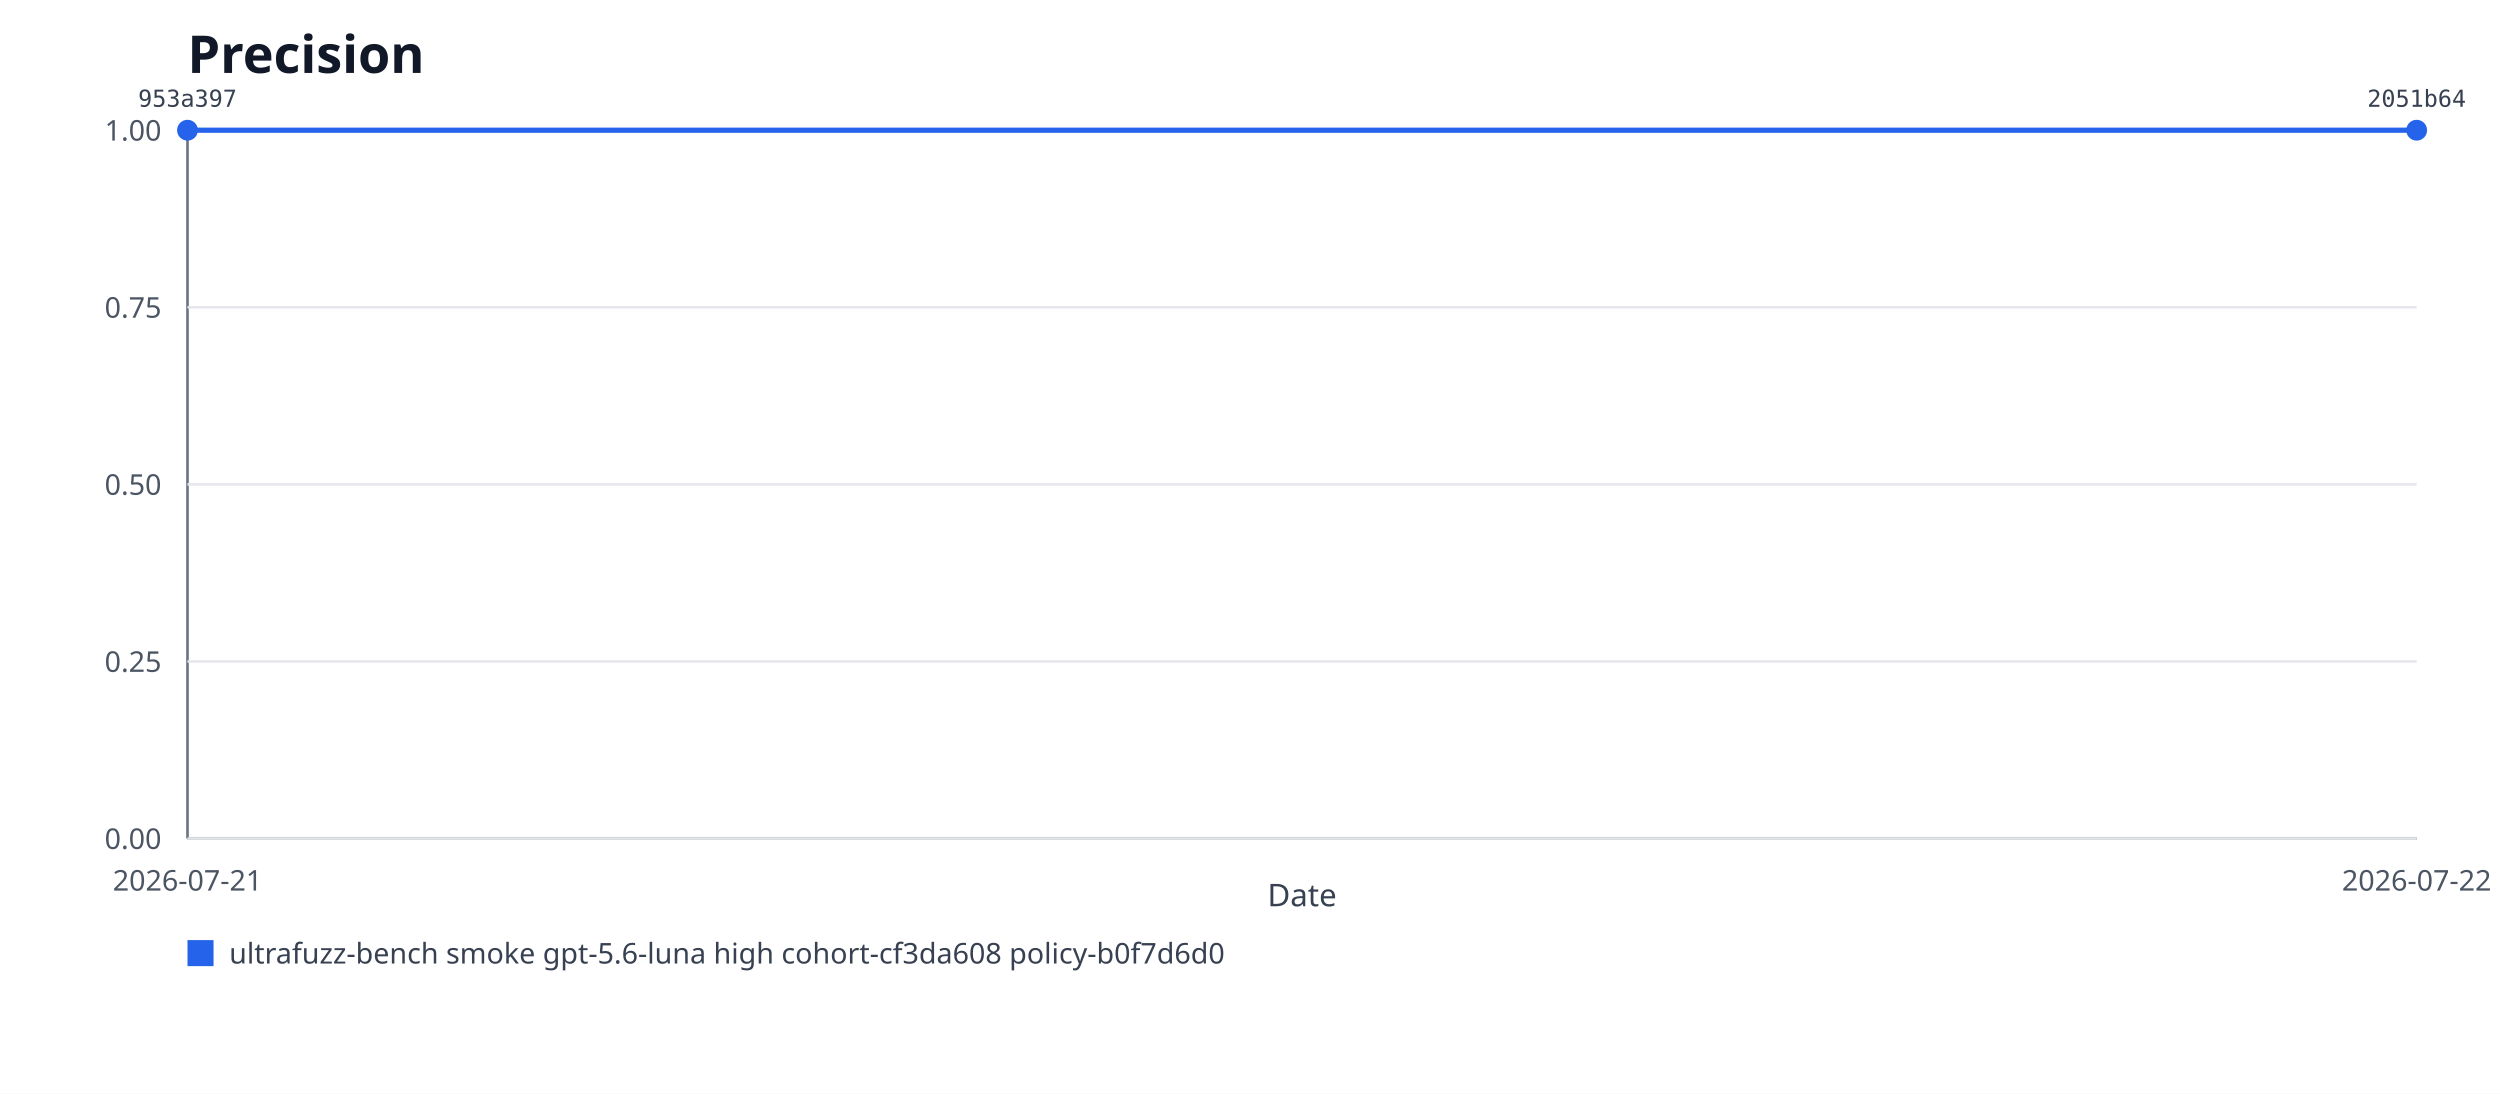
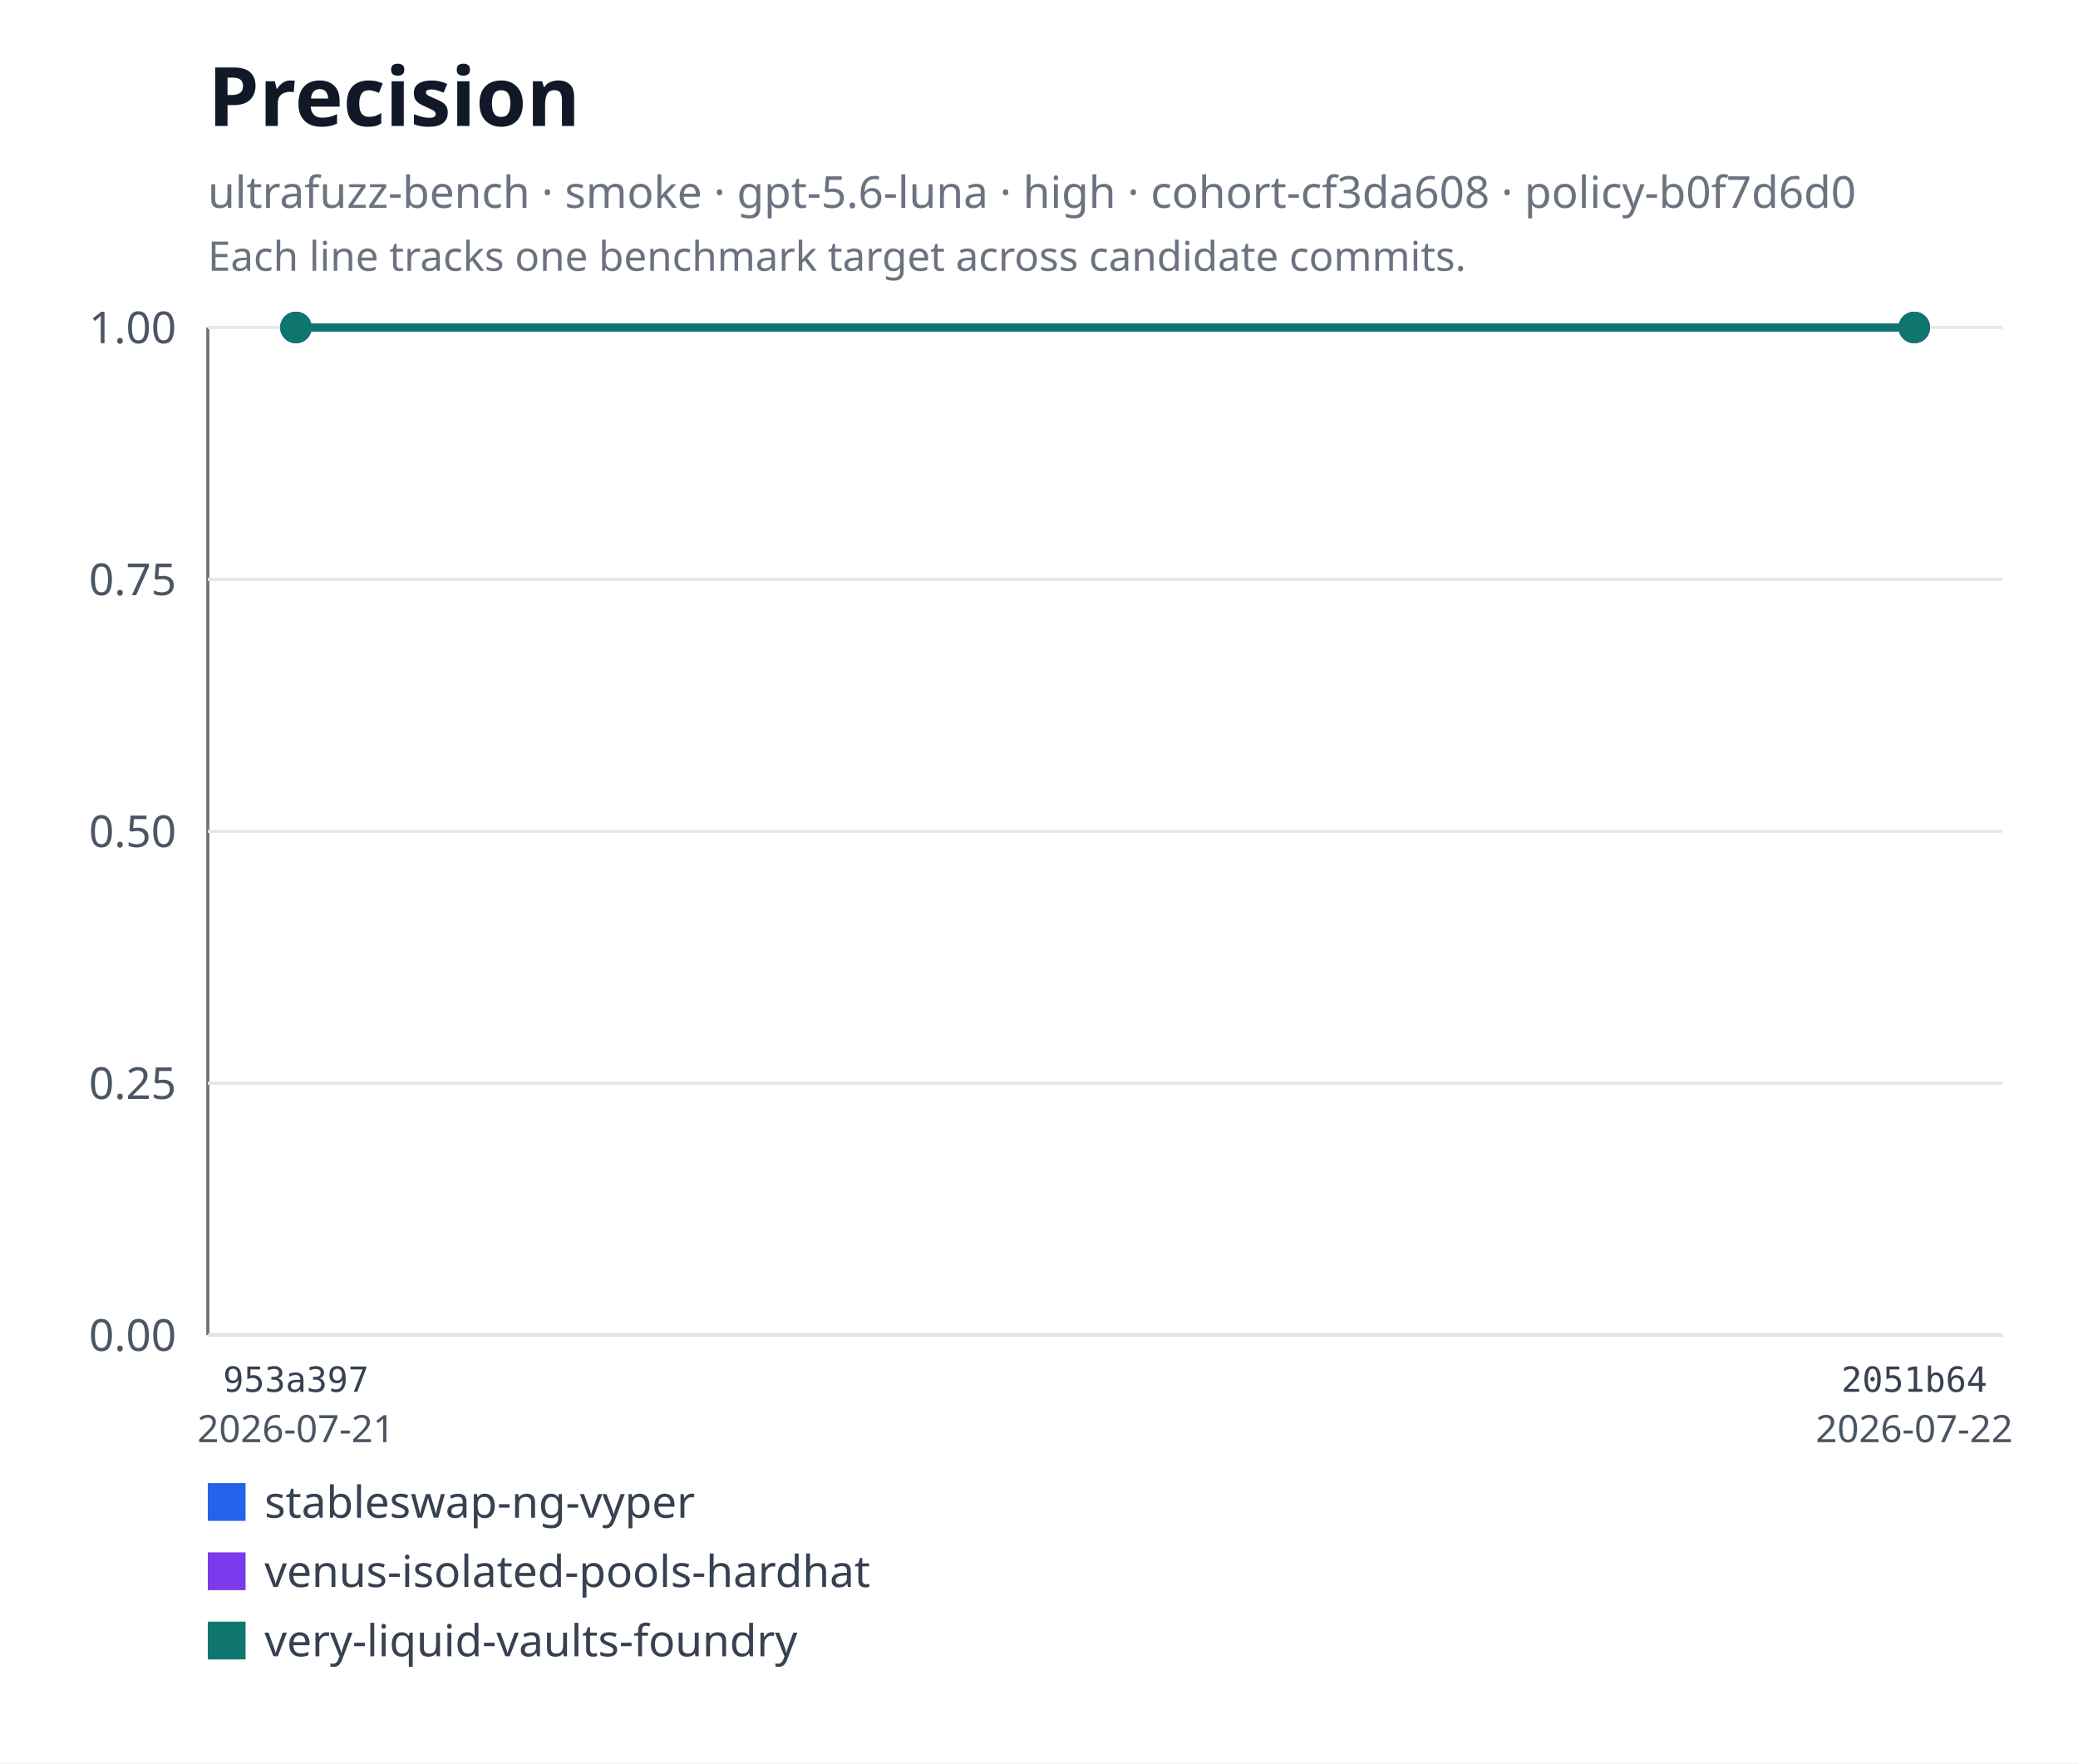
- <svg xmlns="http://www.w3.org/2000/svg" xmlns:xlink="http://www.w3.org/1999/xlink" viewBox="0 0 960 420" role="img" aria-labelledby="title desc">
-   <rect width="960" height="420" fill="#ffffff" />
-   <text x="72" y="28" font-family="system-ui, sans-serif" font-size="20" font-weight="600" fill="#111827">Precision</text>
-   <line x1="72" y1="50" x2="72" y2="322" stroke="#6b7280" />
-   <line x1="72" y1="322" x2="928" y2="322" stroke="#6b7280" />
-   <line x1="72" y1="322" x2="928" y2="322" stroke="#e5e7eb" />
-   <text x="62" y="326" text-anchor="end" font-family="system-ui, sans-serif" font-size="11" fill="#4b5563">0.00</text>
-   <line x1="72" y1="254" x2="928" y2="254" stroke="#e5e7eb" />
-   <text x="62" y="258" text-anchor="end" font-family="system-ui, sans-serif" font-size="11" fill="#4b5563">0.25</text>
-   <line x1="72" y1="186" x2="928" y2="186" stroke="#e5e7eb" />
-   <text x="62" y="190" text-anchor="end" font-family="system-ui, sans-serif" font-size="11" fill="#4b5563">0.50</text>
-   <line x1="72" y1="118" x2="928" y2="118" stroke="#e5e7eb" />
-   <text x="62" y="122" text-anchor="end" font-family="system-ui, sans-serif" font-size="11" fill="#4b5563">0.75</text>
-   <line x1="72" y1="50" x2="928" y2="50" stroke="#e5e7eb" />
-   <text x="62" y="54" text-anchor="end" font-family="system-ui, sans-serif" font-size="11" fill="#4b5563">1.00</text>
-   <polyline fill="none" stroke="#2563eb" stroke-width="2" points="72,50 928,50" />
+ <svg xmlns="http://www.w3.org/2000/svg" xmlns:xlink="http://www.w3.org/1999/xlink" viewBox="0 0 660 560" role="img" aria-labelledby="title desc">
+   <rect width="660" height="560" fill="#ffffff" />
+   <text x="66" y="40" font-family="system-ui, sans-serif" font-size="26" font-weight="600" fill="#111827">Precision</text>
+   <text x="66" y="66" font-family="system-ui, sans-serif" font-size="14" fill="#6b7280">ultrafuzz-bench · smoke · gpt-5.6-luna · high · cohort-cf3da608 · policy-b0f7d6d0</text>
+   <text x="66" y="86" font-family="system-ui, sans-serif" font-size="13" fill="#6b7280">Each line tracks one benchmark target across candidate commits.</text>
+   <line x1="66" y1="104" x2="66" y2="424" stroke="#6b7280" />
+   <line x1="66" y1="424" x2="636" y2="424" stroke="#6b7280" />
+   <line x1="66" y1="424" x2="636" y2="424" stroke="#e5e7eb" />
+   <text x="56" y="429" text-anchor="end" font-family="system-ui, sans-serif" font-size="14" fill="#4b5563">0.00</text>
+   <line x1="66" y1="344" x2="636" y2="344" stroke="#e5e7eb" />
+   <text x="56" y="349" text-anchor="end" font-family="system-ui, sans-serif" font-size="14" fill="#4b5563">0.25</text>
+   <line x1="66" y1="264" x2="636" y2="264" stroke="#e5e7eb" />
+   <text x="56" y="269" text-anchor="end" font-family="system-ui, sans-serif" font-size="14" fill="#4b5563">0.50</text>
+   <line x1="66" y1="184" x2="636" y2="184" stroke="#e5e7eb" />
+   <text x="56" y="189" text-anchor="end" font-family="system-ui, sans-serif" font-size="14" fill="#4b5563">0.75</text>
+   <line x1="66" y1="104" x2="636" y2="104" stroke="#e5e7eb" />
+   <text x="56" y="109" text-anchor="end" font-family="system-ui, sans-serif" font-size="14" fill="#4b5563">1.00</text>
+   <polyline fill="none" stroke="#2563eb" stroke-width="2.5" points="94,104 608,104" />
  <a href="https://github.com/monad-developers/ultrafuzz/commit/953a397a860307d3061eef2cad69c80d09ef20f5" xlink:href="https://github.com/monad-developers/ultrafuzz/commit/953a397a860307d3061eef2cad69c80d09ef20f5">
-     <circle cx="72" cy="50" r="4" fill="#2563eb" />
-     <text x="72" y="41" text-anchor="middle" font-family="ui-monospace, monospace" font-size="9" fill="#374151">953a397</text>
+     <circle cx="94" cy="104" r="5" fill="#2563eb" />
  </a>
  <a href="https://github.com/monad-developers/ultrafuzz/commit/2051b642d9e31e9402ce1ec8a00b70cc27801f16" xlink:href="https://github.com/monad-developers/ultrafuzz/commit/2051b642d9e31e9402ce1ec8a00b70cc27801f16">
-     <circle cx="928" cy="50" r="4" fill="#2563eb" />
-     <text x="928" y="41" text-anchor="middle" font-family="ui-monospace, monospace" font-size="9" fill="#374151">2051b64</text>
+     <circle cx="608" cy="104" r="5" fill="#2563eb" />
  </a>
-   <text x="72" y="342" text-anchor="middle" font-family="system-ui, sans-serif" font-size="11" fill="#4b5563">2026-07-21</text>
-   <text x="928" y="342" text-anchor="middle" font-family="system-ui, sans-serif" font-size="11" fill="#4b5563">2026-07-22</text>
-   <rect x="72" y="361" width="10" height="10" fill="#2563eb" />
-   <text x="88" y="370" font-family="system-ui, sans-serif" font-size="11" fill="#374151">ultrafuzz-bench smoke gpt-5.6-luna high cohort-cf3da608 policy-b0f7d6d0</text>
-   <text x="500" y="348" text-anchor="middle" font-family="system-ui, sans-serif" font-size="12" fill="#374151">Date</text>
+   <polyline fill="none" stroke="#7c3aed" stroke-width="2.5" points="94,104 608,104" />
+   <a href="https://github.com/monad-developers/ultrafuzz/commit/953a397a860307d3061eef2cad69c80d09ef20f5" xlink:href="https://github.com/monad-developers/ultrafuzz/commit/953a397a860307d3061eef2cad69c80d09ef20f5">
+     <circle cx="94" cy="104" r="5" fill="#7c3aed" />
+   </a>
+   <a href="https://github.com/monad-developers/ultrafuzz/commit/2051b642d9e31e9402ce1ec8a00b70cc27801f16" xlink:href="https://github.com/monad-developers/ultrafuzz/commit/2051b642d9e31e9402ce1ec8a00b70cc27801f16">
+     <circle cx="608" cy="104" r="5" fill="#7c3aed" />
+   </a>
+   <polyline fill="none" stroke="#0f766e" stroke-width="2.5" points="94,104 608,104" />
+   <a href="https://github.com/monad-developers/ultrafuzz/commit/953a397a860307d3061eef2cad69c80d09ef20f5" xlink:href="https://github.com/monad-developers/ultrafuzz/commit/953a397a860307d3061eef2cad69c80d09ef20f5">
+     <circle cx="94" cy="104" r="5" fill="#0f766e" />
+   </a>
+   <a href="https://github.com/monad-developers/ultrafuzz/commit/2051b642d9e31e9402ce1ec8a00b70cc27801f16" xlink:href="https://github.com/monad-developers/ultrafuzz/commit/2051b642d9e31e9402ce1ec8a00b70cc27801f16">
+     <circle cx="608" cy="104" r="5" fill="#0f766e" />
+   </a>
+   <text x="94" y="442" text-anchor="middle" font-family="ui-monospace, monospace" font-size="11" fill="#374151">953a397</text>
+   <text x="94" y="458" text-anchor="middle" font-family="system-ui, sans-serif" font-size="12" fill="#4b5563">2026-07-21</text>
+   <text x="608" y="442" text-anchor="middle" font-family="ui-monospace, monospace" font-size="11" fill="#374151">2051b64</text>
+   <text x="608" y="458" text-anchor="middle" font-family="system-ui, sans-serif" font-size="12" fill="#4b5563">2026-07-22</text>
+   <rect x="66" y="471" width="12" height="12" fill="#2563eb" />
+   <text x="84" y="482" font-family="system-ui, sans-serif" font-size="14" fill="#374151">stableswap-ng-vyper</text>
+   <rect x="66" y="493" width="12" height="12" fill="#7c3aed" />
+   <text x="84" y="504" font-family="system-ui, sans-serif" font-size="14" fill="#374151">venus-isolated-pools-hardhat</text>
+   <rect x="66" y="515" width="12" height="12" fill="#0f766e" />
+   <text x="84" y="526" font-family="system-ui, sans-serif" font-size="14" fill="#374151">very-liquid-vaults-foundry</text>
</svg>
